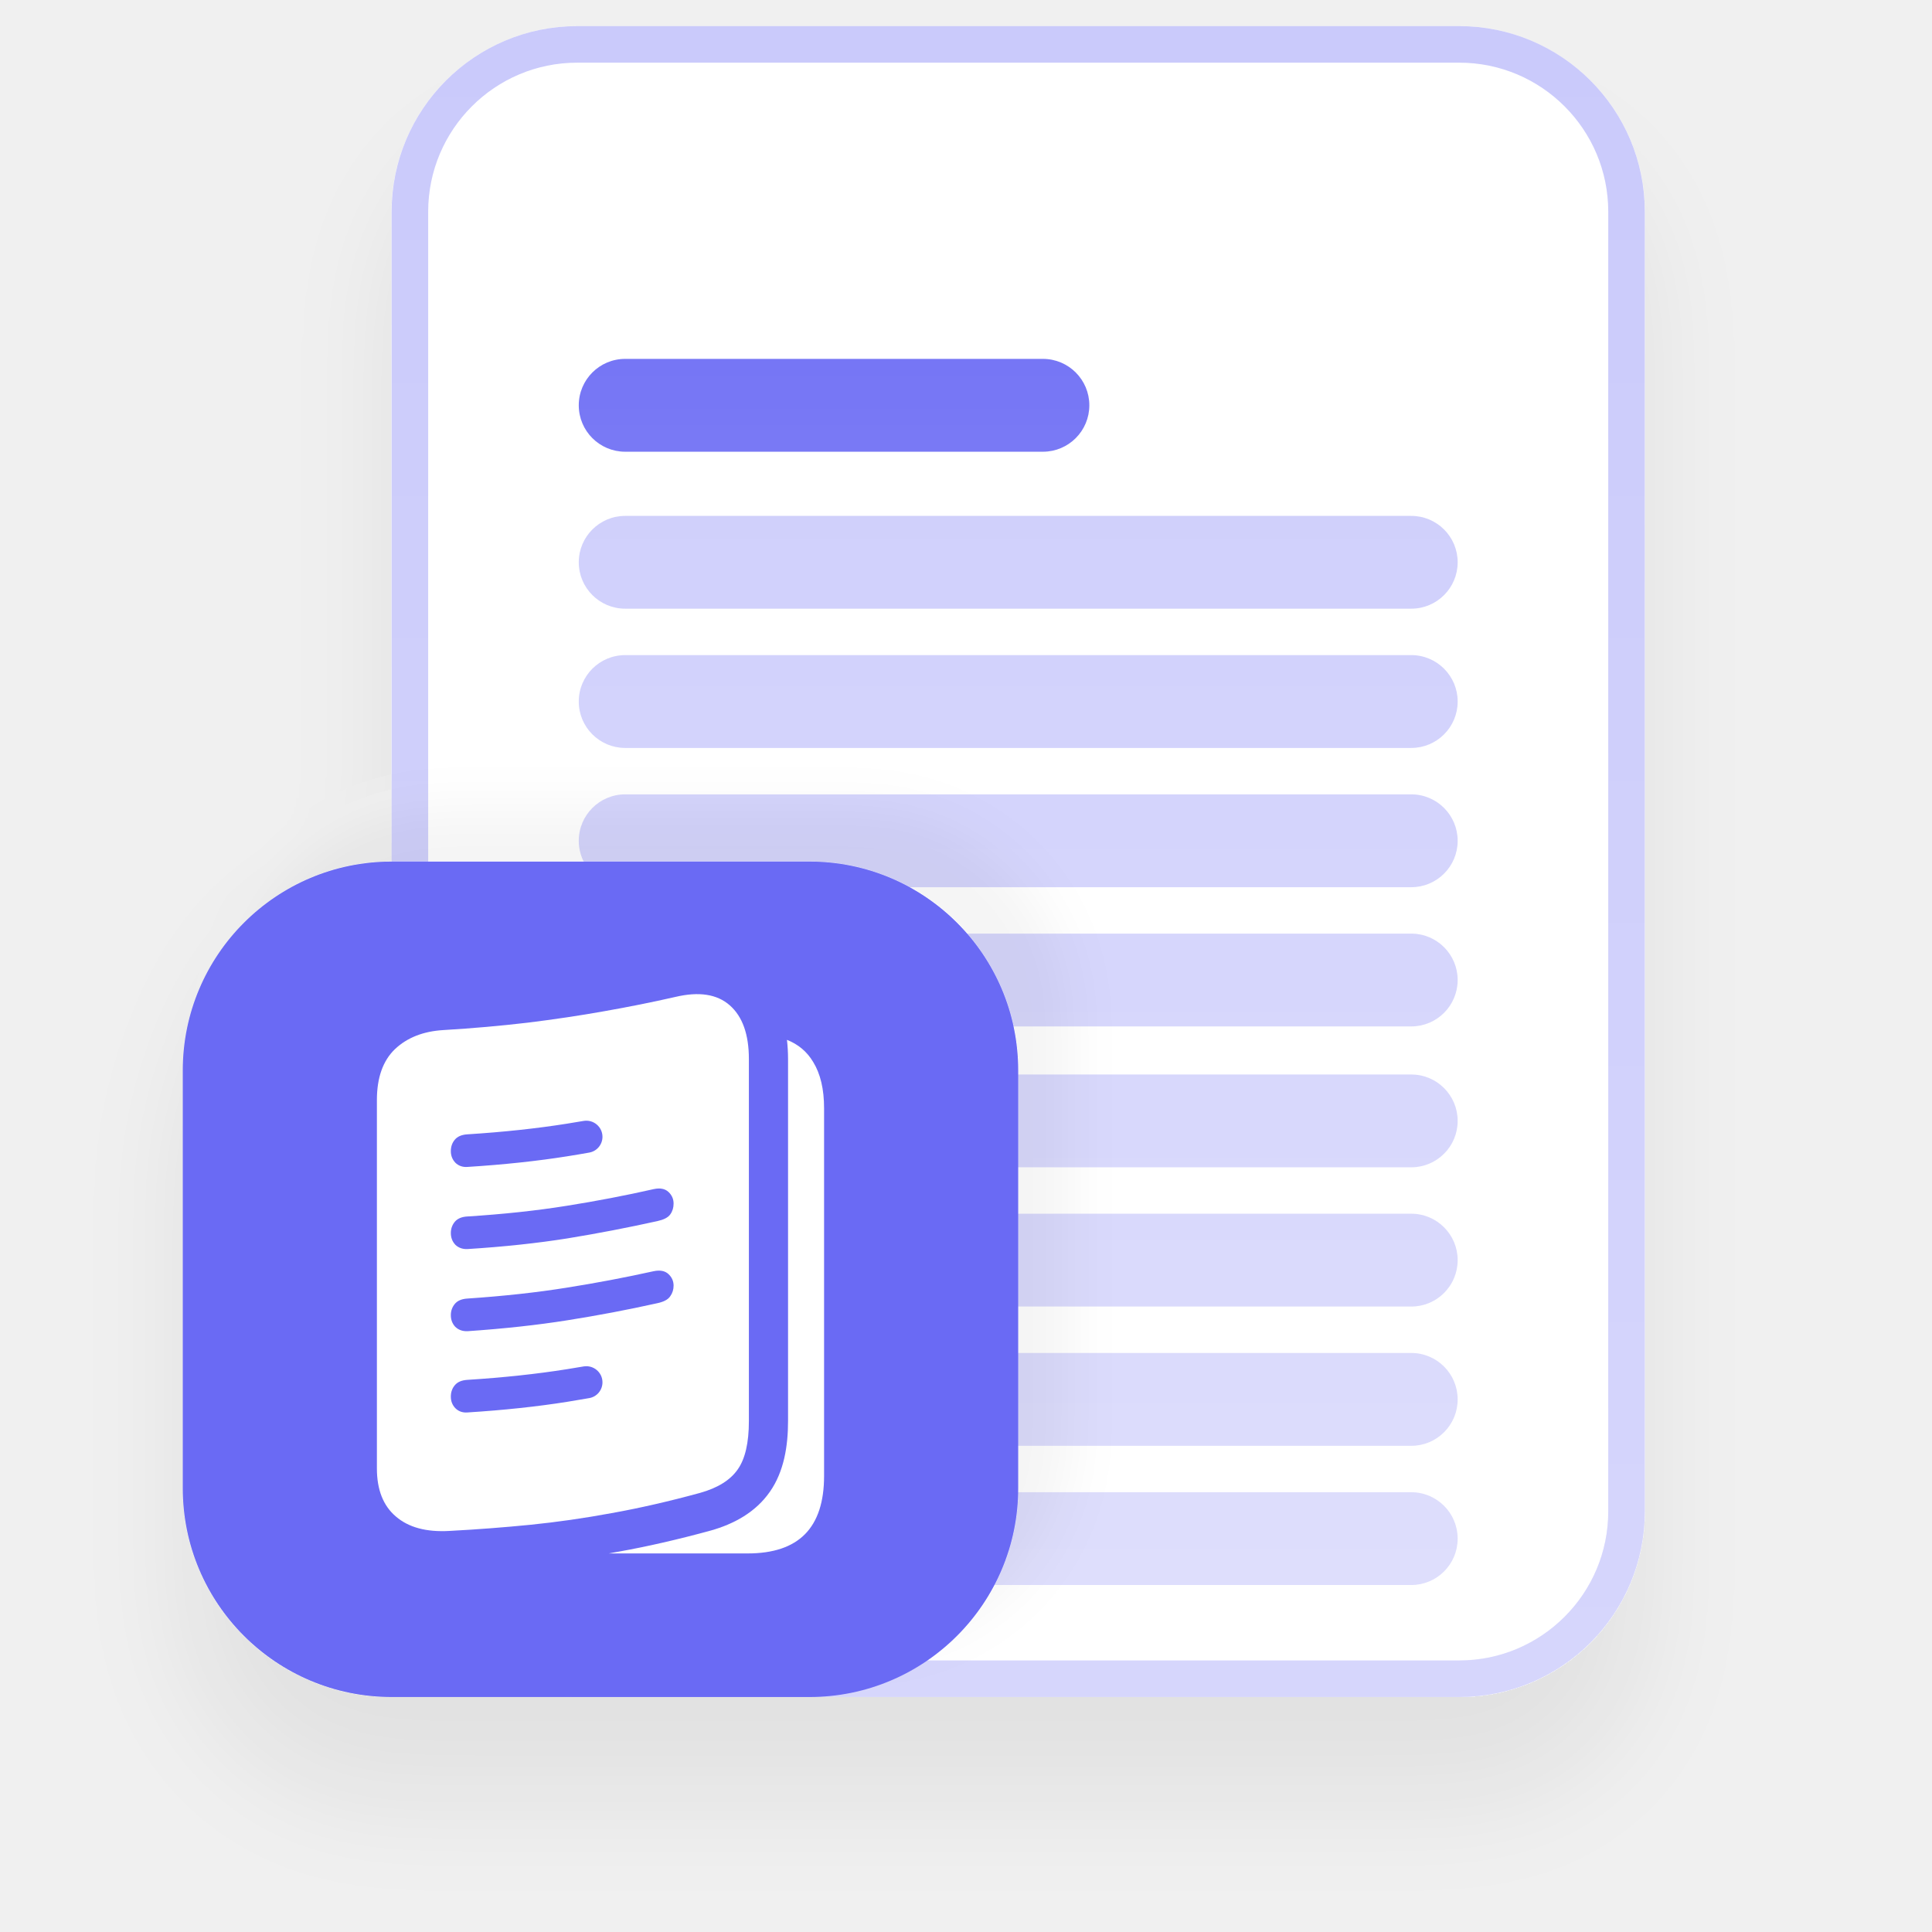
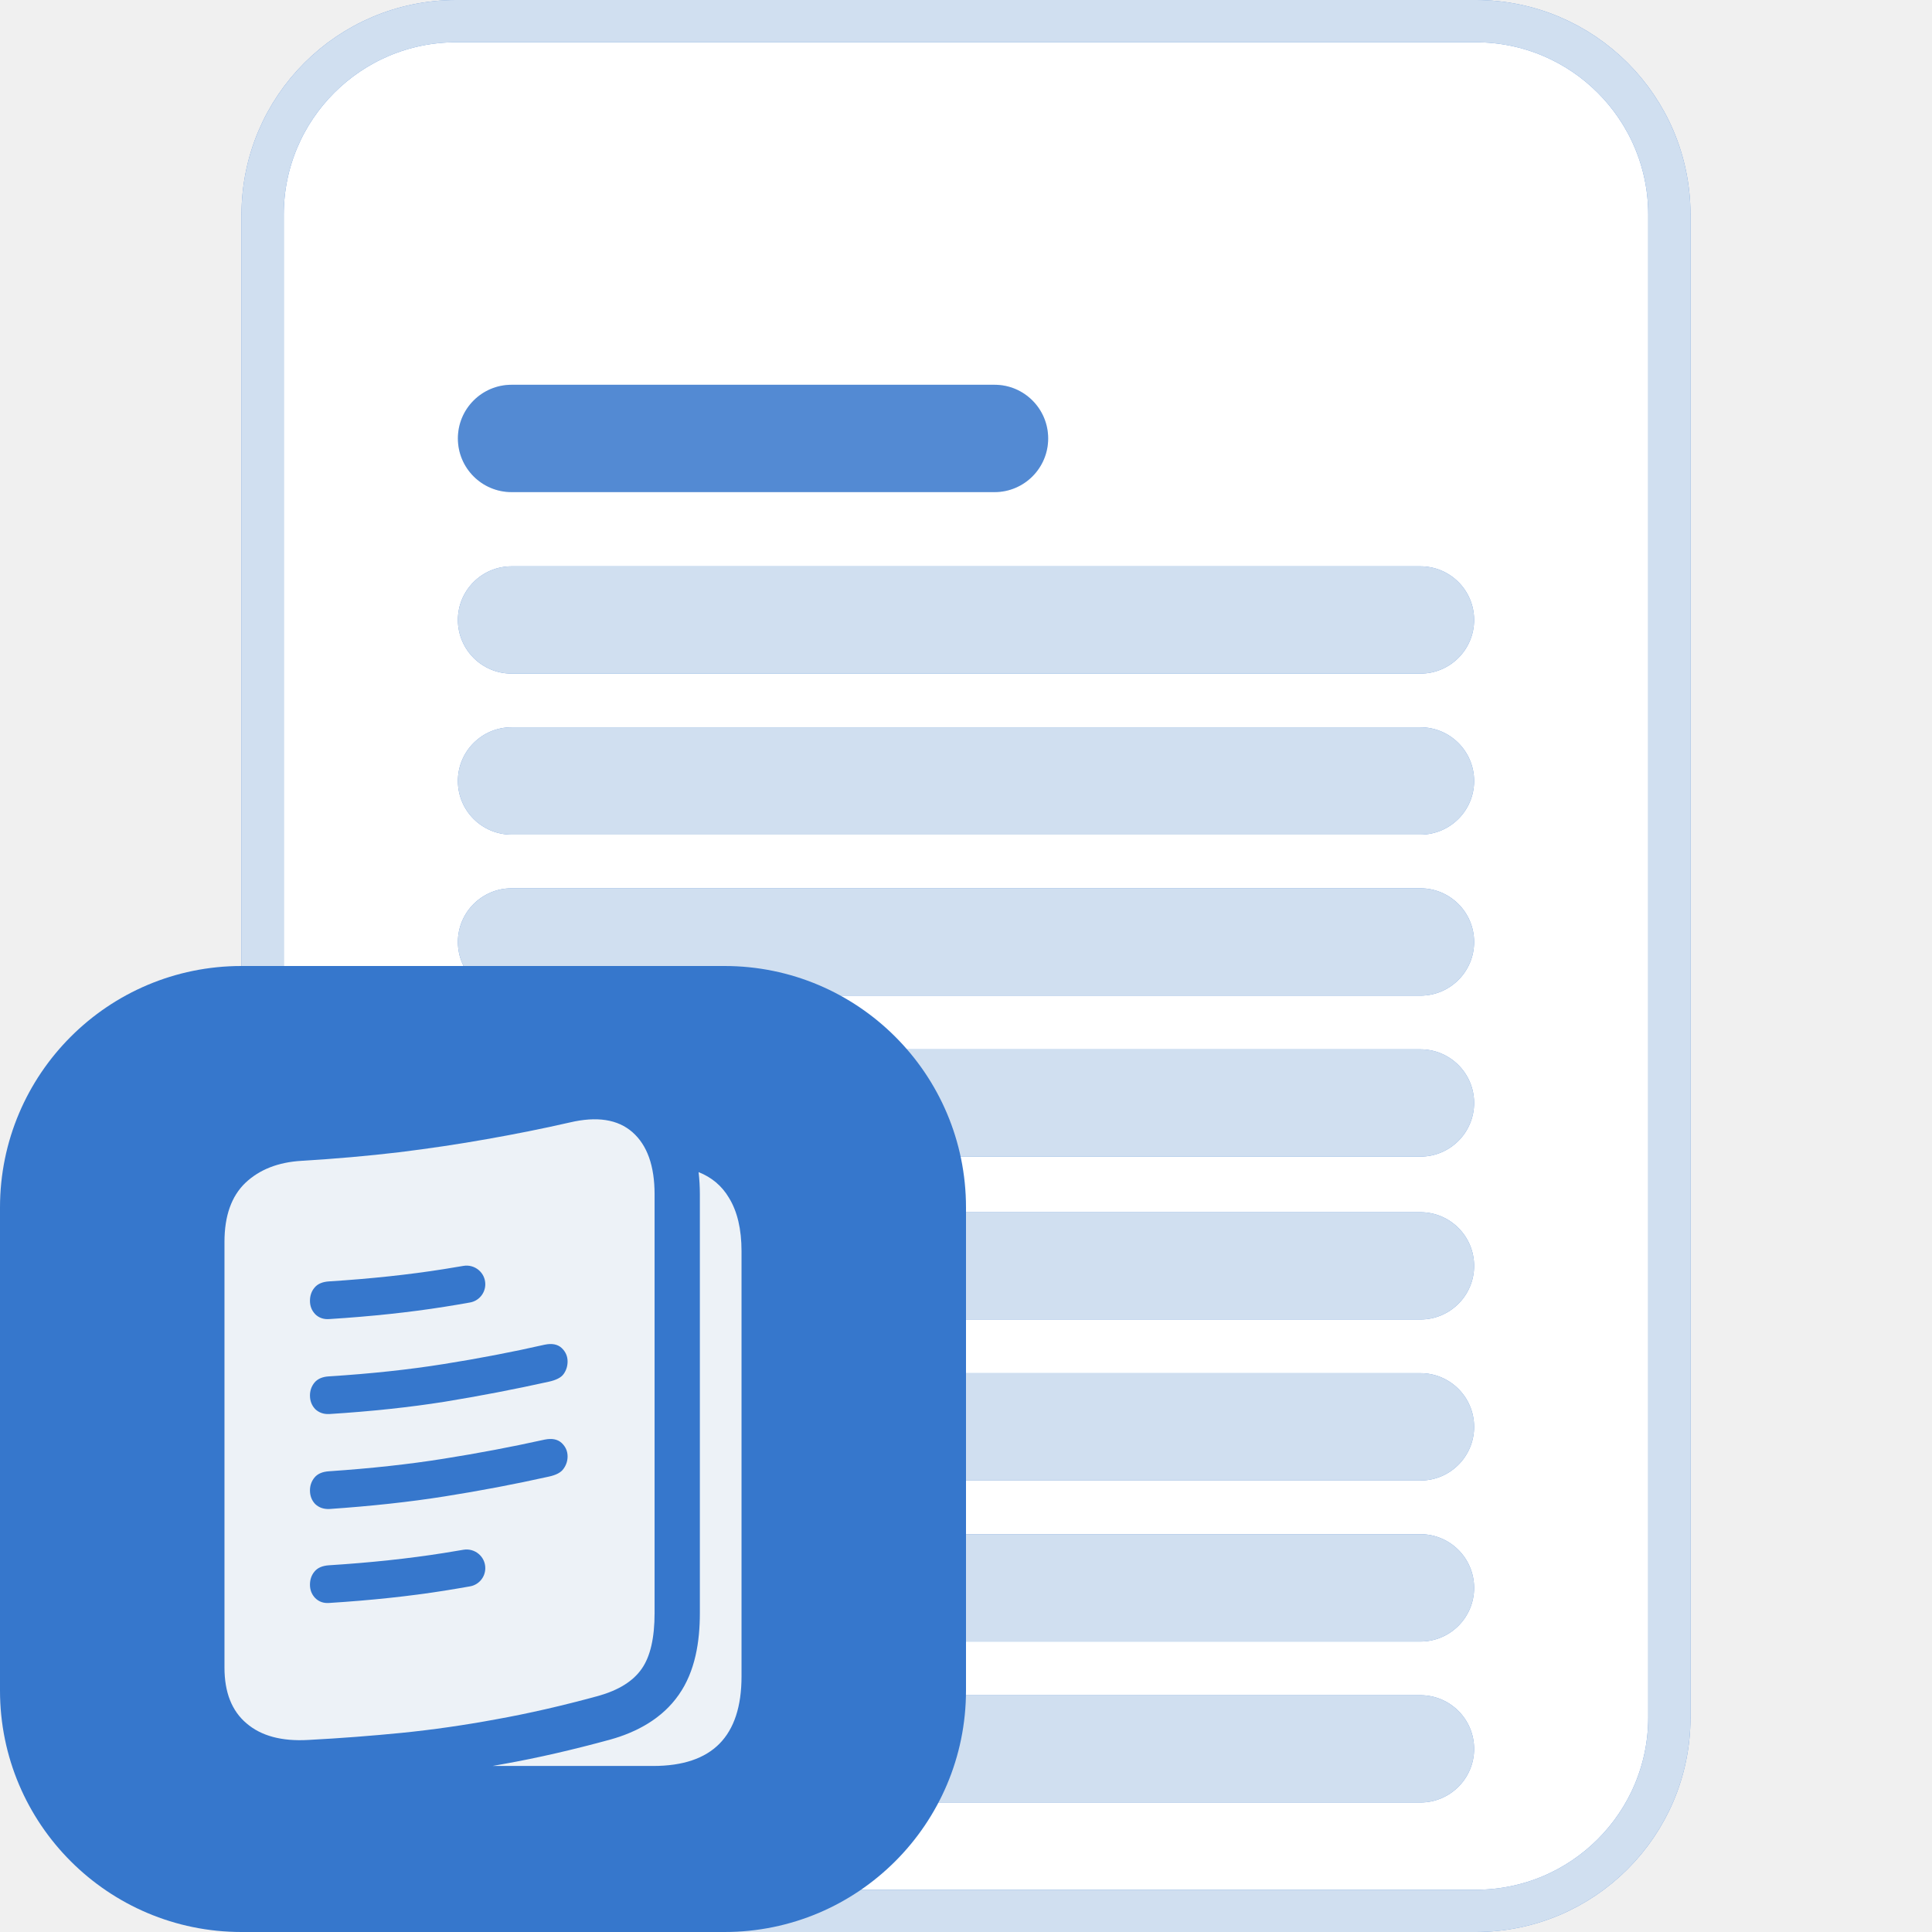
- <svg xmlns="http://www.w3.org/2000/svg" width="32" height="32" viewBox="0 0 35 37" fill="none">
-   <g filter="url(#filter0_d_2456_1496)">
-     <g clip-path="url(#clip0_2456_1496)">
-       <rect x="6.5" y="0.5" width="24" height="32" rx="3.556" fill="white" />
-       <path fill-rule="evenodd" clip-rule="evenodd" d="M10.084 7.762C10.084 7.271 10.482 6.873 10.973 6.873H18.973C19.464 6.873 19.862 7.271 19.862 7.762C19.862 8.253 19.464 8.651 18.973 8.651H10.973C10.482 8.651 10.084 8.253 10.084 7.762Z" fill="#6A6AF4" />
-       <path fill-rule="evenodd" clip-rule="evenodd" d="M10.084 10.768C10.084 10.278 10.482 9.88 10.973 9.88H26.028C26.518 9.88 26.916 10.278 26.916 10.768C26.916 11.259 26.518 11.657 26.028 11.657H10.973C10.482 11.657 10.084 11.259 10.084 10.768ZM10.084 13.435C10.084 12.944 10.482 12.546 10.973 12.546H26.028C26.518 12.546 26.916 12.944 26.916 13.435C26.916 13.926 26.518 14.324 26.028 14.324H10.973C10.482 14.324 10.084 13.926 10.084 13.435ZM10.084 16.102C10.084 15.611 10.482 15.213 10.973 15.213H26.028C26.518 15.213 26.916 15.611 26.916 16.102C26.916 16.593 26.518 16.991 26.028 16.991H10.973C10.482 16.991 10.084 16.593 10.084 16.102ZM10.084 18.768C10.084 18.278 10.482 17.88 10.973 17.88H26.028C26.518 17.88 26.916 18.278 26.916 18.768C26.916 19.259 26.518 19.657 26.028 19.657H10.973C10.482 19.657 10.084 19.259 10.084 18.768Z" fill="#CACAFB" />
-       <path fill-rule="evenodd" clip-rule="evenodd" d="M10.084 21.467C10.084 20.976 10.482 20.578 10.973 20.578H26.028C26.518 20.578 26.916 20.976 26.916 21.467C26.916 21.957 26.518 22.355 26.028 22.355H10.973C10.482 22.355 10.084 21.957 10.084 21.467ZM10.084 24.133C10.084 23.642 10.482 23.244 10.973 23.244H26.028C26.518 23.244 26.916 23.642 26.916 24.133C26.916 24.624 26.518 25.022 26.028 25.022H10.973C10.482 25.022 10.084 24.624 10.084 24.133ZM10.084 26.8C10.084 26.309 10.482 25.911 10.973 25.911H26.028C26.518 25.911 26.916 26.309 26.916 26.8C26.916 27.291 26.518 27.689 26.028 27.689H10.973C10.482 27.689 10.084 27.291 10.084 26.8ZM10.084 29.467C10.084 28.976 10.482 28.578 10.973 28.578H26.028C26.518 28.578 26.916 28.976 26.916 29.467C26.916 29.957 26.518 30.355 26.028 30.355H10.973C10.482 30.355 10.084 29.957 10.084 29.467Z" fill="#CACAFB" />
-       <rect x="6.574" y="0.5" width="23.926" height="31.821" fill="url(#paint0_linear_2456_1496)" fill-opacity="0.4" />
-     </g>
-     <rect x="6.85" y="0.85" width="23.3" height="31.3" rx="3.206" stroke="#CACAFB" stroke-width="0.7" />
-     <rect x="6.85" y="0.85" width="23.3" height="31.3" rx="3.206" stroke="url(#paint1_linear_2456_1496)" stroke-opacity="0.23" stroke-width="0.7" />
-     <g filter="url(#filter1_d_2456_1496)">
-       <rect x="2.5" y="16.5" width="16" height="16" rx="4" fill="#6A6AF4" />
-       <path d="M12.611 29.312C13.049 29.189 13.469 28.965 13.744 28.569C14.016 28.181 14.092 27.689 14.092 27.216V20.282C14.092 20.159 14.085 20.036 14.071 19.914C14.288 20 14.456 20.141 14.573 20.338C14.712 20.563 14.782 20.858 14.782 21.224V28.267C14.782 28.763 14.66 29.134 14.417 29.381C14.174 29.627 13.808 29.75 13.318 29.75H10.658C10.721 29.739 10.784 29.727 10.847 29.716C11.402 29.617 11.989 29.482 12.607 29.313L12.611 29.312Z" fill="white" />
-       <path fill-rule="evenodd" clip-rule="evenodd" d="M6.218 28.121V21.068C6.218 20.638 6.334 20.313 6.564 20.092C6.798 19.871 7.107 19.75 7.492 19.727C8.061 19.693 8.599 19.645 9.108 19.585C9.616 19.522 10.102 19.45 10.566 19.367C11.034 19.285 11.489 19.194 11.931 19.093C12.385 18.985 12.734 19.039 12.977 19.254C13.22 19.468 13.342 19.811 13.342 20.282V27.216C13.342 27.63 13.271 27.938 13.129 28.14C12.987 28.345 12.747 28.495 12.409 28.59C11.809 28.754 11.244 28.883 10.713 28.978C10.183 29.076 9.665 29.15 9.16 29.201C8.654 29.251 8.137 29.291 7.606 29.319C7.167 29.344 6.826 29.253 6.583 29.044C6.34 28.839 6.218 28.531 6.218 28.121ZM7.953 22.348C8.649 22.304 9.286 22.236 9.865 22.144C10.006 22.122 10.146 22.098 10.286 22.073C10.432 22.047 10.538 21.919 10.538 21.771C10.538 21.579 10.364 21.435 10.176 21.467C10.067 21.485 9.958 21.503 9.849 21.521C9.275 21.612 8.642 21.68 7.948 21.724C7.844 21.731 7.762 21.763 7.709 21.828C7.658 21.889 7.634 21.962 7.634 22.046C7.634 22.131 7.662 22.205 7.72 22.266L7.72 22.267C7.783 22.328 7.861 22.355 7.953 22.348ZM7.953 23.921C8.649 23.877 9.286 23.809 9.865 23.717C10.447 23.622 11.023 23.511 11.592 23.385C11.707 23.359 11.794 23.319 11.837 23.256C11.88 23.196 11.9 23.127 11.9 23.05C11.9 22.963 11.868 22.889 11.803 22.828C11.735 22.763 11.638 22.748 11.524 22.772L11.523 22.772C10.981 22.895 10.423 23.002 9.849 23.093C9.275 23.185 8.642 23.253 7.948 23.297C7.844 23.303 7.762 23.336 7.709 23.4C7.659 23.461 7.634 23.533 7.634 23.614C7.634 23.701 7.662 23.777 7.72 23.838L7.721 23.84C7.783 23.898 7.861 23.925 7.952 23.921L7.953 23.921ZM7.953 25.494C8.649 25.446 9.286 25.377 9.865 25.285C10.447 25.193 11.023 25.084 11.592 24.957C11.707 24.932 11.794 24.89 11.837 24.823C11.879 24.764 11.9 24.696 11.9 24.622C11.9 24.536 11.868 24.462 11.803 24.401C11.735 24.336 11.638 24.321 11.524 24.344L11.523 24.344C10.981 24.464 10.423 24.57 9.849 24.661C9.275 24.753 8.642 24.822 7.948 24.869C7.844 24.876 7.762 24.908 7.709 24.973C7.659 25.034 7.634 25.105 7.634 25.186C7.634 25.274 7.662 25.35 7.72 25.411L7.721 25.412C7.783 25.471 7.861 25.497 7.952 25.494L7.953 25.494ZM9.865 26.846C9.286 26.938 8.649 27.006 7.953 27.05C7.861 27.057 7.783 27.031 7.72 26.968L7.72 26.968C7.662 26.907 7.634 26.833 7.634 26.748C7.634 26.664 7.658 26.591 7.709 26.53C7.762 26.465 7.844 26.433 7.948 26.426C8.642 26.382 9.275 26.314 9.849 26.223C9.958 26.205 10.067 26.188 10.176 26.169C10.364 26.137 10.538 26.281 10.538 26.473C10.538 26.622 10.432 26.749 10.286 26.775C10.146 26.8 10.006 26.823 9.865 26.846Z" fill="white" />
-     </g>
-   </g>
-   <defs>
-     <filter id="filter0_d_2456_1496" x="0.5" y="0.5" width="36" height="36" filterUnits="userSpaceOnUse" color-interpolation-filters="sRGB">
-       <feFlood flood-opacity="0" result="BackgroundImageFix" />
-       <feColorMatrix in="SourceAlpha" type="matrix" values="0 0 0 0 0 0 0 0 0 0 0 0 0 0 0 0 0 0 127 0" result="hardAlpha" />
-       <feOffset dy="2" />
-       <feGaussianBlur stdDeviation="1" />
-       <feComposite in2="hardAlpha" operator="out" />
-       <feColorMatrix type="matrix" values="0 0 0 0 0 0 0 0 0 0 0 0 0 0 0 0 0 0 0.06 0" />
-       <feBlend mode="normal" in2="BackgroundImageFix" result="effect1_dropShadow_2456_1496" />
-       <feBlend mode="normal" in="SourceGraphic" in2="effect1_dropShadow_2456_1496" result="shape" />
-     </filter>
-     <filter id="filter1_d_2456_1496" x="2.5" y="14.5" width="18" height="18" filterUnits="userSpaceOnUse" color-interpolation-filters="sRGB">
-       <feFlood flood-opacity="0" result="BackgroundImageFix" />
-       <feColorMatrix in="SourceAlpha" type="matrix" values="0 0 0 0 0 0 0 0 0 0 0 0 0 0 0 0 0 0 127 0" result="hardAlpha" />
-       <feOffset dx="1" dy="-1" />
-       <feGaussianBlur stdDeviation="0.5" />
-       <feComposite in2="hardAlpha" operator="out" />
-       <feColorMatrix type="matrix" values="0 0 0 0 0 0 0 0 0 0 0 0 0 0 0 0 0 0 0.04 0" />
-       <feBlend mode="normal" in2="BackgroundImageFix" result="effect1_dropShadow_2456_1496" />
-       <feBlend mode="normal" in="SourceGraphic" in2="effect1_dropShadow_2456_1496" result="shape" />
-     </filter>
-     <linearGradient id="paint0_linear_2456_1496" x1="18.537" y1="0.5" x2="18.537" y2="32.321" gradientUnits="userSpaceOnUse">
-       <stop stop-color="white" stop-opacity="0" />
-       <stop offset="1" stop-color="white" />
-     </linearGradient>
-     <linearGradient id="paint1_linear_2456_1496" x1="18.5" y1="0.5" x2="18.5" y2="32.5" gradientUnits="userSpaceOnUse">
-       <stop stop-color="white" stop-opacity="0" />
-       <stop offset="1" stop-color="white" />
-     </linearGradient>
-     <clipPath id="clip0_2456_1496">
-       <rect x="6.5" y="0.5" width="24" height="32" rx="3.556" fill="white" />
-     </clipPath>
-   </defs>
+ <svg xmlns="http://www.w3.org/2000/svg" width="32" height="32" viewBox="0 0 32 32" fill="none">
+   <rect x="4.35" y="0.35" width="23.3" height="31.3" rx="3.206" fill="white" />
+   <rect x="4.35" y="0.35" width="23.3" height="31.3" rx="3.206" stroke="#3677CC" stroke-width="0.7" />
+   <rect x="4.35" y="0.35" width="23.3" height="31.3" rx="3.206" stroke="#F6F8F9" stroke-opacity="0.8" stroke-width="0.7" />
+   <path fill-rule="evenodd" clip-rule="evenodd" d="M7.584 7.262C7.584 6.771 7.982 6.373 8.473 6.373H16.473C16.963 6.373 17.361 6.771 17.361 7.262C17.361 7.753 16.963 8.151 16.473 8.151H8.473C7.982 8.151 7.584 7.753 7.584 7.262Z" fill="#3677CC" />
+   <path fill-rule="evenodd" clip-rule="evenodd" d="M7.584 7.262C7.584 6.771 7.982 6.373 8.473 6.373H16.473C16.963 6.373 17.361 6.771 17.361 7.262C17.361 7.753 16.963 8.151 16.473 8.151H8.473C7.982 8.151 7.584 7.753 7.584 7.262Z" fill="#F6F8F9" fill-opacity="0.15" />
+   <path fill-rule="evenodd" clip-rule="evenodd" d="M7.584 10.268C7.584 9.778 7.982 9.38 8.473 9.38H23.527C24.018 9.38 24.416 9.778 24.416 10.268C24.416 10.759 24.018 11.157 23.527 11.157H8.473C7.982 11.157 7.584 10.759 7.584 10.268ZM7.584 12.935C7.584 12.444 7.982 12.046 8.473 12.046H23.527C24.018 12.046 24.416 12.444 24.416 12.935C24.416 13.426 24.018 13.824 23.527 13.824H8.473C7.982 13.824 7.584 13.426 7.584 12.935ZM7.584 15.602C7.584 15.111 7.982 14.713 8.473 14.713H23.527C24.018 14.713 24.416 15.111 24.416 15.602C24.416 16.093 24.018 16.491 23.527 16.491H8.473C7.982 16.491 7.584 16.093 7.584 15.602ZM7.584 18.268C7.584 17.778 7.982 17.38 8.473 17.38H23.527C24.018 17.38 24.416 17.778 24.416 18.268C24.416 18.759 24.018 19.157 23.527 19.157H8.473C7.982 19.157 7.584 18.759 7.584 18.268Z" fill="#3677CC" />
+   <path fill-rule="evenodd" clip-rule="evenodd" d="M7.584 10.268C7.584 9.778 7.982 9.38 8.473 9.38H23.527C24.018 9.38 24.416 9.778 24.416 10.268C24.416 10.759 24.018 11.157 23.527 11.157H8.473C7.982 11.157 7.584 10.759 7.584 10.268ZM7.584 12.935C7.584 12.444 7.982 12.046 8.473 12.046H23.527C24.018 12.046 24.416 12.444 24.416 12.935C24.416 13.426 24.018 13.824 23.527 13.824H8.473C7.982 13.824 7.584 13.426 7.584 12.935ZM7.584 15.602C7.584 15.111 7.982 14.713 8.473 14.713H23.527C24.018 14.713 24.416 15.111 24.416 15.602C24.416 16.093 24.018 16.491 23.527 16.491H8.473C7.982 16.491 7.584 16.093 7.584 15.602ZM7.584 18.268C7.584 17.778 7.982 17.38 8.473 17.38H23.527C24.018 17.38 24.416 17.778 24.416 18.268C24.416 18.759 24.018 19.157 23.527 19.157H8.473C7.982 19.157 7.584 18.759 7.584 18.268Z" fill="#F6F8F9" fill-opacity="0.8" />
+   <path fill-rule="evenodd" clip-rule="evenodd" d="M7.584 20.967C7.584 20.476 7.982 20.078 8.473 20.078H23.527C24.018 20.078 24.416 20.476 24.416 20.967C24.416 21.457 24.018 21.855 23.527 21.855H8.473C7.982 21.855 7.584 21.457 7.584 20.967ZM7.584 23.633C7.584 23.142 7.982 22.744 8.473 22.744H23.527C24.018 22.744 24.416 23.142 24.416 23.633C24.416 24.124 24.018 24.522 23.527 24.522H8.473C7.982 24.522 7.584 24.124 7.584 23.633ZM7.584 26.3C7.584 25.809 7.982 25.411 8.473 25.411H23.527C24.018 25.411 24.416 25.809 24.416 26.3C24.416 26.791 24.018 27.189 23.527 27.189H8.473C7.982 27.189 7.584 26.791 7.584 26.3ZM7.584 28.967C7.584 28.476 7.982 28.078 8.473 28.078H23.527C24.018 28.078 24.416 28.476 24.416 28.967C24.416 29.457 24.018 29.855 23.527 29.855H8.473C7.982 29.855 7.584 29.457 7.584 28.967Z" fill="#3677CC" />
+   <path fill-rule="evenodd" clip-rule="evenodd" d="M7.584 20.967C7.584 20.476 7.982 20.078 8.473 20.078H23.527C24.018 20.078 24.416 20.476 24.416 20.967C24.416 21.457 24.018 21.855 23.527 21.855H8.473C7.982 21.855 7.584 21.457 7.584 20.967ZM7.584 23.633C7.584 23.142 7.982 22.744 8.473 22.744H23.527C24.018 22.744 24.416 23.142 24.416 23.633C24.416 24.124 24.018 24.522 23.527 24.522H8.473C7.982 24.522 7.584 24.124 7.584 23.633ZM7.584 26.3C7.584 25.809 7.982 25.411 8.473 25.411H23.527C24.018 25.411 24.416 25.809 24.416 26.3C24.416 26.791 24.018 27.189 23.527 27.189H8.473C7.982 27.189 7.584 26.791 7.584 26.3ZM7.584 28.967C7.584 28.476 7.982 28.078 8.473 28.078H23.527C24.018 28.078 24.416 28.476 24.416 28.967C24.416 29.457 24.018 29.855 23.527 29.855H8.473C7.982 29.855 7.584 29.457 7.584 28.967Z" fill="#F6F8F9" fill-opacity="0.8" />
+   <rect y="16" width="16" height="16" rx="4" fill="#3677CC" />
+   <path d="M10.111 28.812C10.549 28.689 10.969 28.465 11.244 28.069C11.516 27.681 11.592 27.189 11.592 26.716V19.782C11.592 19.659 11.585 19.536 11.571 19.414C11.788 19.5 11.956 19.641 12.073 19.838C12.212 20.063 12.282 20.358 12.282 20.724V27.767C12.282 28.263 12.16 28.634 11.917 28.881C11.674 29.127 11.308 29.25 10.818 29.25H8.158C8.221 29.239 8.284 29.227 8.347 29.216C8.903 29.117 9.489 28.982 10.107 28.813L10.111 28.812Z" fill="#F6F8F9" fill-opacity="0.95" />
+   <path fill-rule="evenodd" clip-rule="evenodd" d="M3.718 27.621V20.568C3.718 20.138 3.834 19.813 4.064 19.592C4.298 19.371 4.607 19.25 4.992 19.227C5.561 19.193 6.099 19.145 6.608 19.085C7.116 19.022 7.602 18.95 8.066 18.867C8.534 18.785 8.988 18.694 9.431 18.593C9.885 18.485 10.234 18.539 10.477 18.754C10.72 18.968 10.842 19.311 10.842 19.782V26.716C10.842 27.13 10.771 27.438 10.629 27.64C10.487 27.845 10.247 27.995 9.909 28.09C9.309 28.254 8.744 28.383 8.213 28.478C7.683 28.576 7.165 28.65 6.66 28.701C6.154 28.751 5.637 28.791 5.106 28.819C4.667 28.844 4.326 28.753 4.083 28.544C3.84 28.339 3.718 28.031 3.718 27.621ZM5.453 21.848C6.149 21.804 6.786 21.736 7.365 21.644C7.506 21.622 7.646 21.598 7.786 21.573C7.932 21.547 8.038 21.419 8.038 21.271C8.038 21.079 7.864 20.935 7.676 20.967C7.567 20.985 7.458 21.003 7.349 21.021C6.775 21.112 6.142 21.18 5.448 21.224C5.344 21.231 5.262 21.263 5.209 21.328C5.158 21.389 5.134 21.462 5.134 21.546C5.134 21.631 5.162 21.705 5.22 21.766L5.22 21.767C5.283 21.828 5.361 21.855 5.453 21.848ZM5.453 23.421C6.149 23.377 6.786 23.309 7.365 23.217C7.947 23.122 8.523 23.011 9.092 22.885C9.207 22.859 9.294 22.819 9.337 22.756C9.379 22.696 9.401 22.627 9.401 22.55C9.401 22.463 9.368 22.389 9.304 22.328C9.235 22.263 9.138 22.248 9.024 22.272L9.023 22.272C8.481 22.395 7.923 22.502 7.349 22.593C6.775 22.685 6.142 22.753 5.448 22.797C5.344 22.803 5.262 22.836 5.209 22.9C5.159 22.961 5.134 23.033 5.134 23.114C5.134 23.201 5.162 23.277 5.22 23.338L5.221 23.34C5.283 23.398 5.361 23.425 5.452 23.421L5.453 23.421ZM5.453 24.994C6.149 24.946 6.786 24.877 7.365 24.785C7.947 24.693 8.523 24.584 9.092 24.457C9.207 24.432 9.294 24.39 9.337 24.323C9.379 24.264 9.401 24.196 9.401 24.122C9.401 24.036 9.368 23.962 9.304 23.901C9.235 23.836 9.138 23.821 9.024 23.844L9.023 23.844C8.481 23.964 7.923 24.07 7.349 24.161C6.775 24.253 6.142 24.322 5.448 24.369C5.344 24.376 5.262 24.408 5.209 24.473C5.159 24.534 5.134 24.605 5.134 24.686C5.134 24.774 5.162 24.85 5.22 24.911L5.221 24.912C5.283 24.971 5.361 24.997 5.452 24.994L5.453 24.994ZM7.365 26.346C6.786 26.438 6.149 26.506 5.453 26.55C5.361 26.557 5.283 26.531 5.22 26.468L5.22 26.468C5.162 26.407 5.134 26.333 5.134 26.248C5.134 26.164 5.158 26.091 5.209 26.03C5.262 25.965 5.344 25.933 5.448 25.926C6.142 25.882 6.775 25.814 7.349 25.723C7.458 25.705 7.567 25.688 7.676 25.669C7.864 25.637 8.038 25.781 8.038 25.973C8.038 26.122 7.932 26.249 7.786 26.275C7.646 26.3 7.506 26.323 7.365 26.346Z" fill="#F6F8F9" fill-opacity="0.95" />
</svg>
